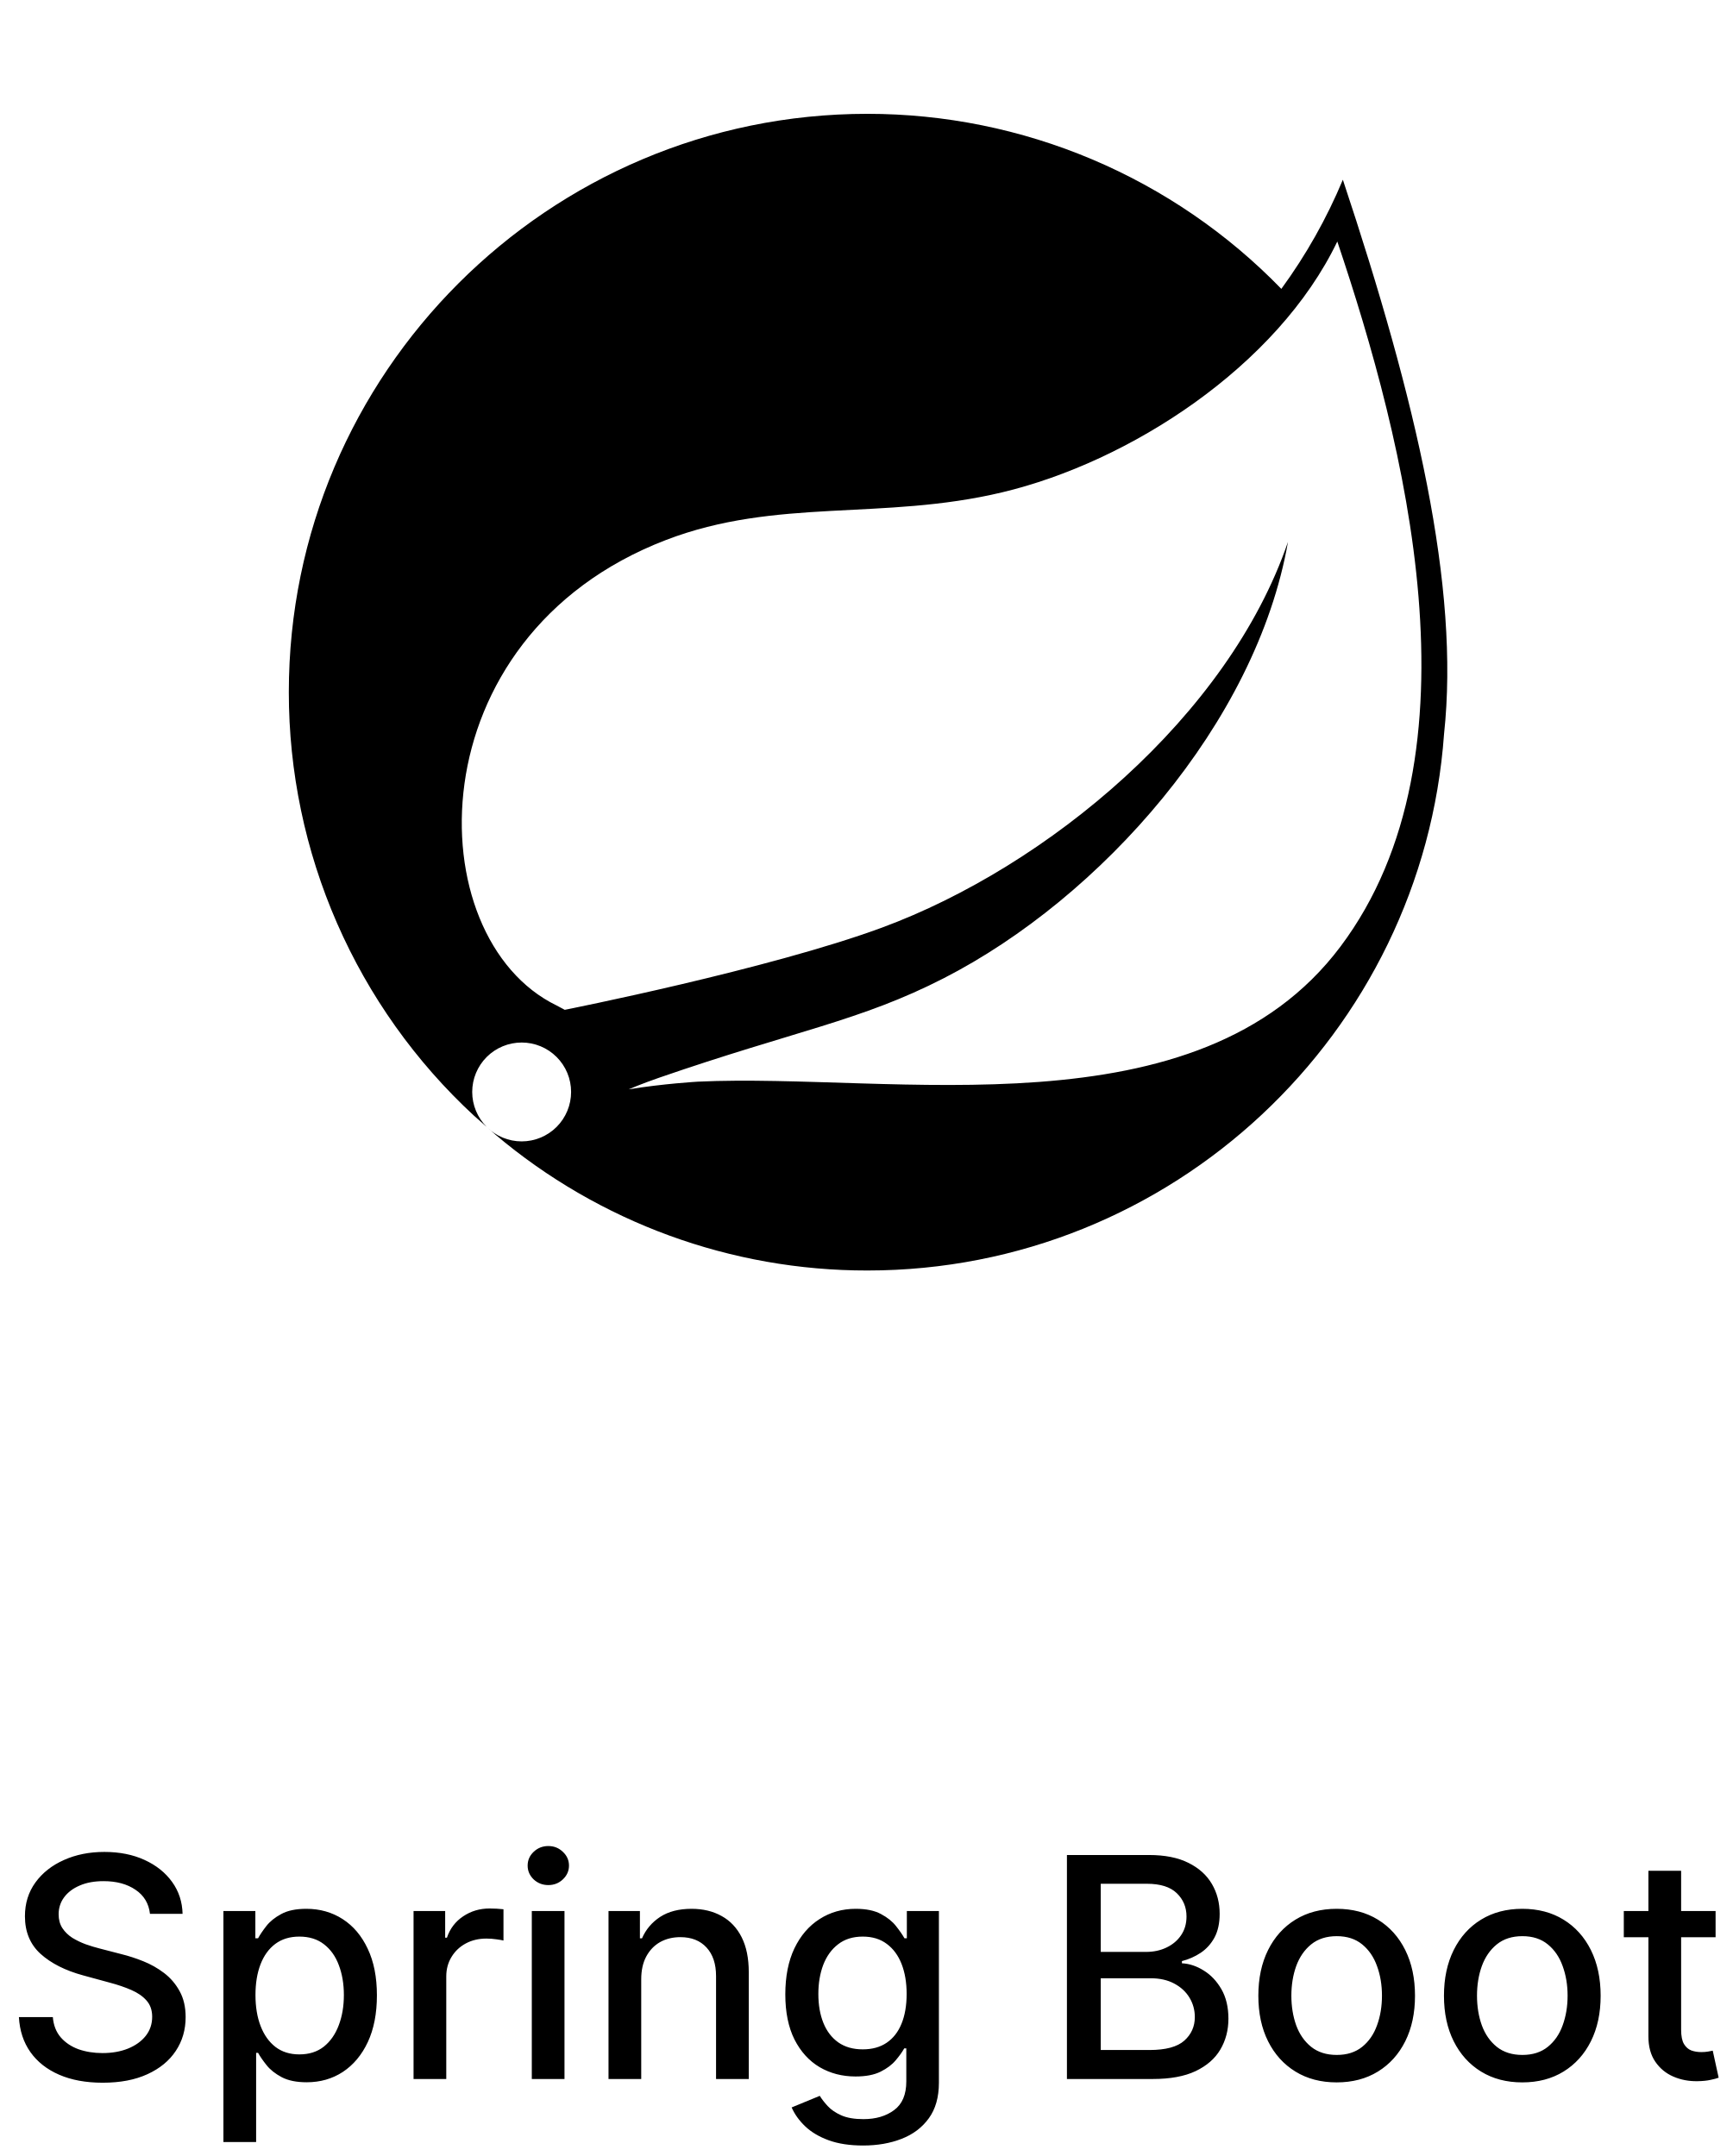
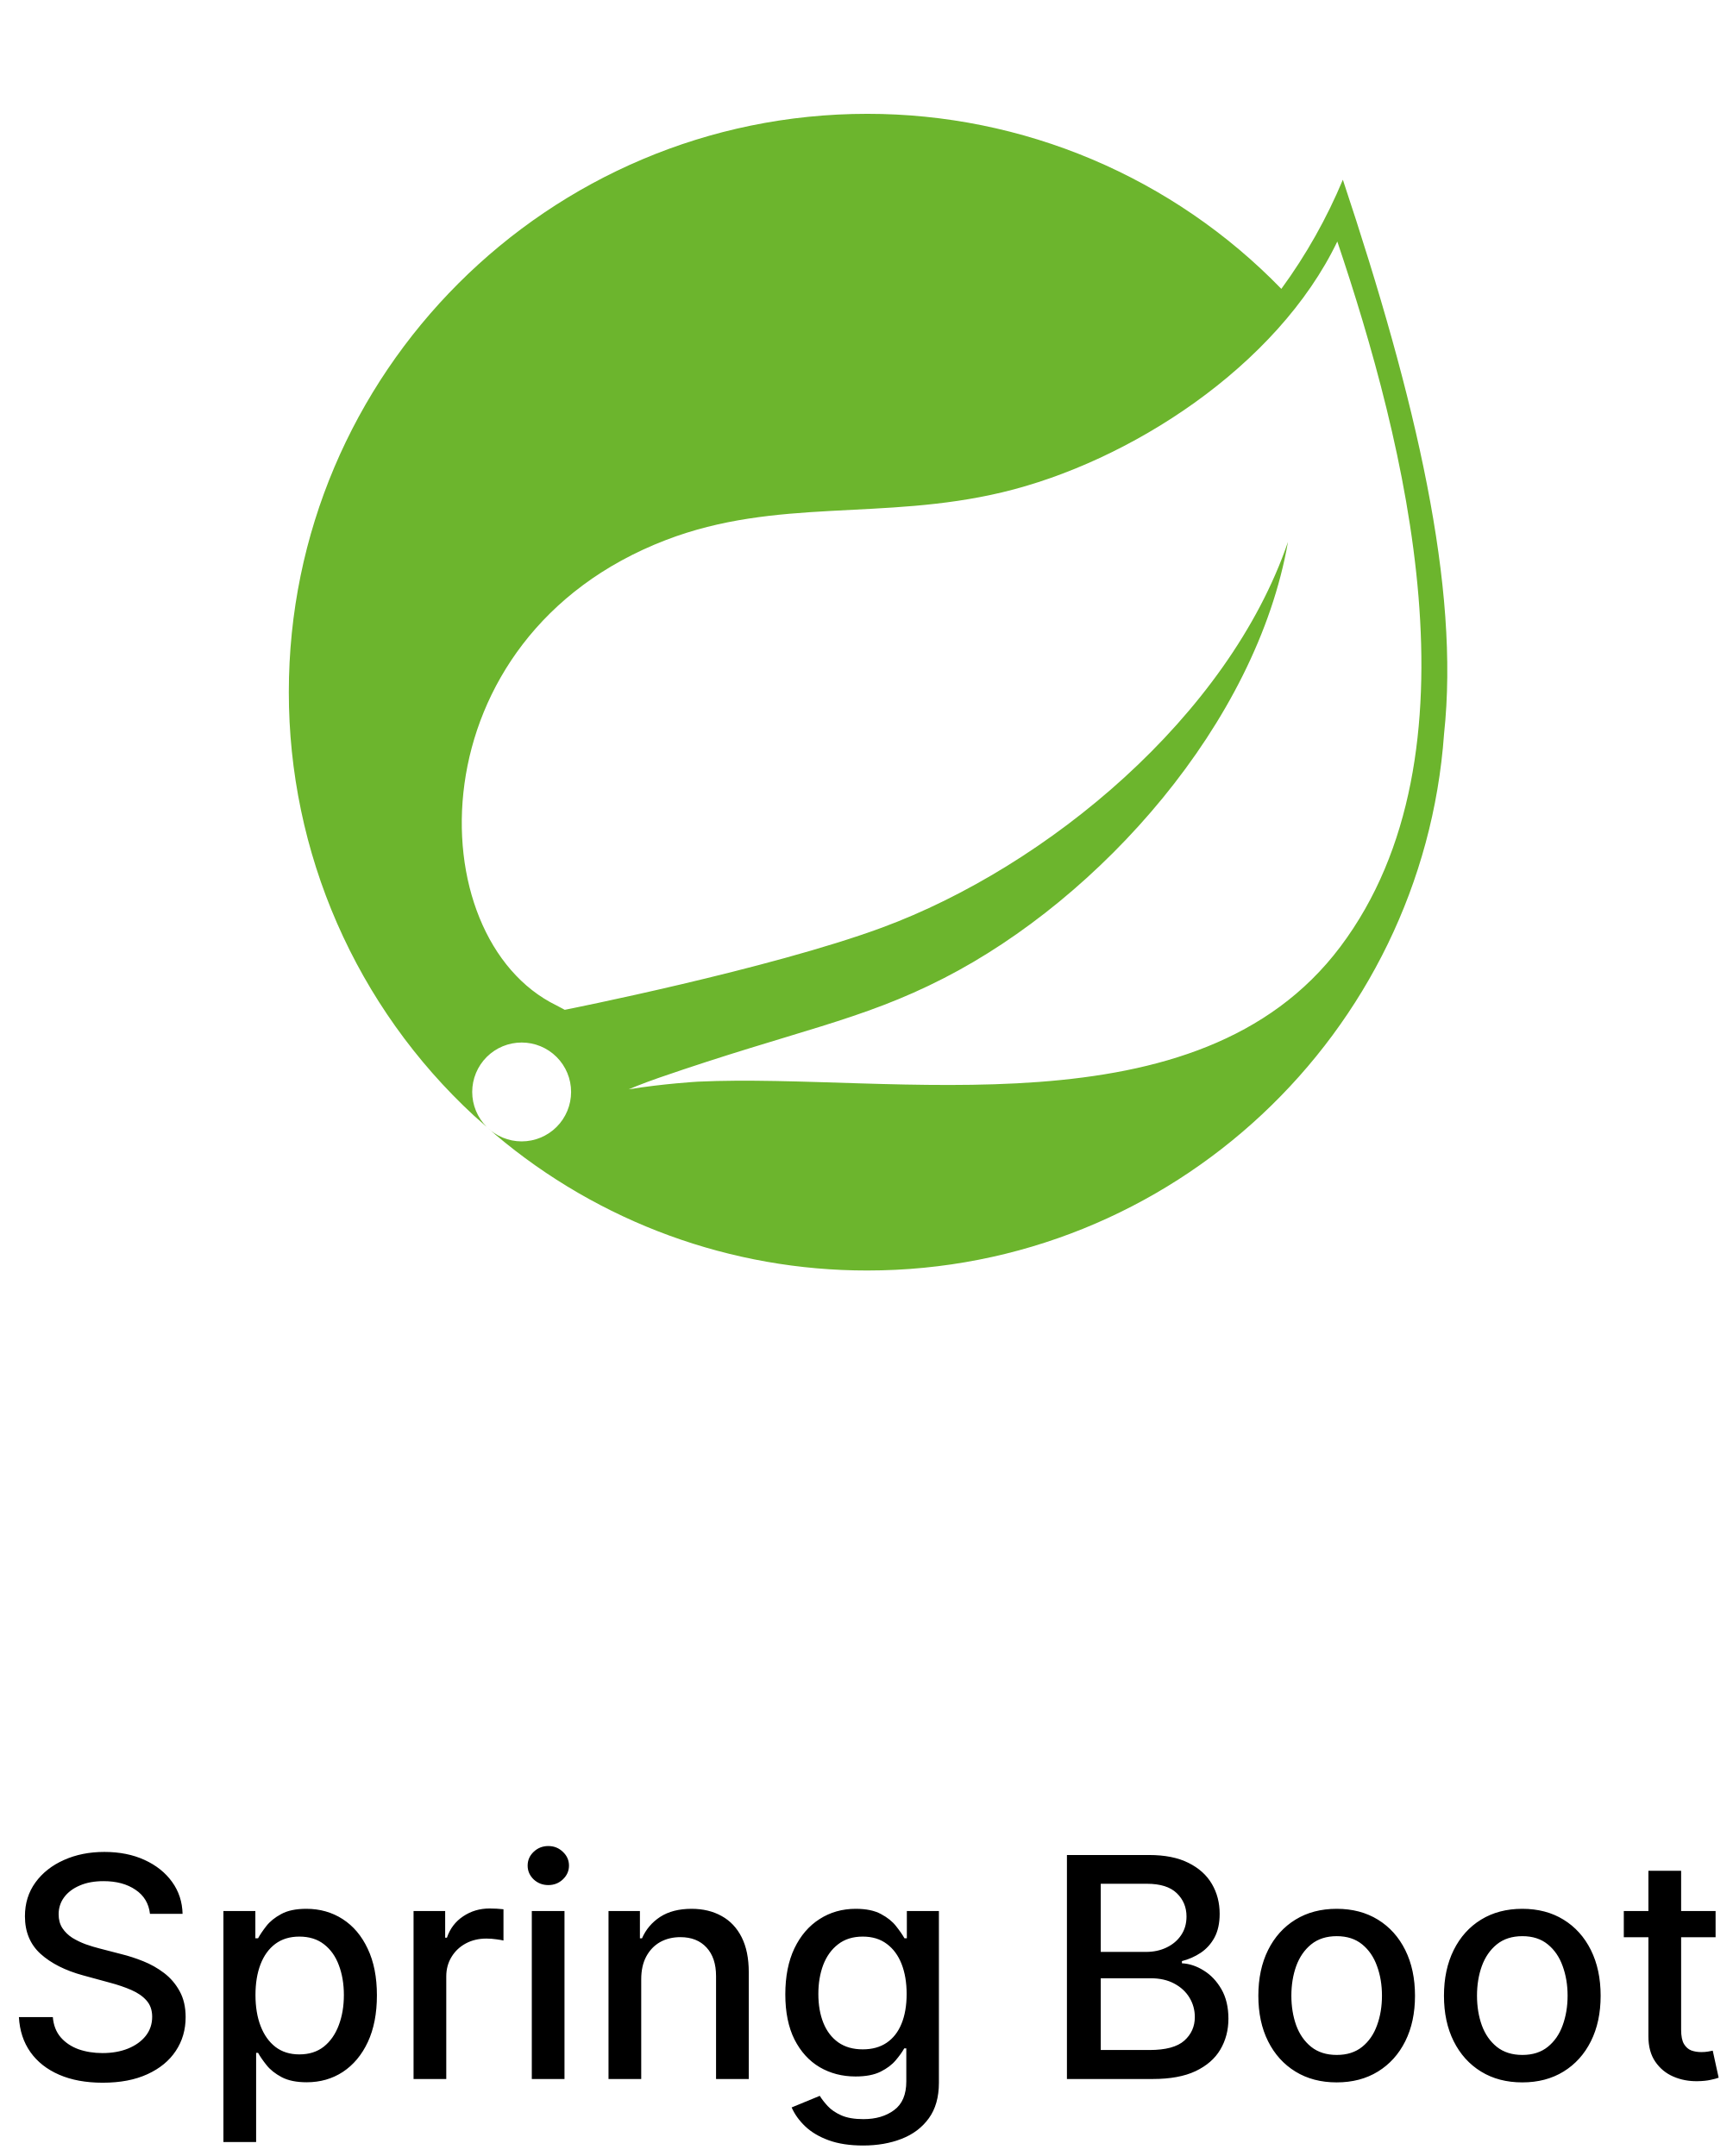
<svg xmlns="http://www.w3.org/2000/svg" width="90" height="112" viewBox="0 0 90 112" fill="none">
  <path d="M7.789 99.421C7.728 98.883 7.478 98.466 7.039 98.171C6.6 97.871 6.047 97.722 5.38 97.722C4.903 97.722 4.49 97.797 4.141 97.949C3.793 98.097 3.522 98.301 3.329 98.562C3.139 98.82 3.045 99.114 3.045 99.443C3.045 99.72 3.109 99.958 3.238 100.159C3.37 100.36 3.543 100.528 3.755 100.665C3.971 100.797 4.202 100.909 4.448 101C4.694 101.087 4.931 101.159 5.158 101.216L6.295 101.511C6.666 101.602 7.047 101.725 7.437 101.881C7.827 102.036 8.189 102.241 8.522 102.494C8.855 102.748 9.124 103.062 9.329 103.438C9.537 103.812 9.641 104.261 9.641 104.784C9.641 105.443 9.471 106.028 9.13 106.54C8.793 107.051 8.302 107.455 7.658 107.75C7.018 108.045 6.244 108.193 5.335 108.193C4.463 108.193 3.71 108.055 3.073 107.778C2.437 107.502 1.939 107.11 1.579 106.602C1.219 106.091 1.02 105.485 0.982 104.784H2.744C2.778 105.205 2.914 105.555 3.153 105.835C3.395 106.112 3.704 106.318 4.079 106.455C4.458 106.587 4.872 106.653 5.323 106.653C5.819 106.653 6.261 106.576 6.647 106.42C7.037 106.261 7.344 106.042 7.567 105.761C7.791 105.477 7.903 105.146 7.903 104.767C7.903 104.422 7.804 104.14 7.607 103.92C7.414 103.701 7.151 103.519 6.817 103.375C6.488 103.231 6.115 103.104 5.698 102.994L4.323 102.619C3.391 102.366 2.653 101.992 2.107 101.5C1.566 101.008 1.295 100.356 1.295 99.546C1.295 98.875 1.477 98.29 1.84 97.79C2.204 97.29 2.696 96.901 3.317 96.625C3.939 96.345 4.639 96.204 5.42 96.204C6.208 96.204 6.903 96.343 7.505 96.619C8.111 96.896 8.588 97.276 8.937 97.761C9.285 98.242 9.467 98.796 9.482 99.421H7.789ZM11.603 111.273V99.273H13.262V100.688H13.404C13.503 100.506 13.645 100.295 13.83 100.057C14.016 99.818 14.273 99.61 14.603 99.432C14.932 99.25 15.368 99.159 15.91 99.159C16.614 99.159 17.243 99.337 17.796 99.693C18.349 100.049 18.783 100.562 19.097 101.233C19.416 101.903 19.575 102.71 19.575 103.653C19.575 104.597 19.417 105.405 19.103 106.08C18.789 106.75 18.357 107.267 17.808 107.631C17.258 107.991 16.631 108.17 15.927 108.17C15.396 108.17 14.963 108.081 14.626 107.903C14.292 107.725 14.031 107.517 13.842 107.278C13.652 107.04 13.506 106.828 13.404 106.642H13.302V111.273H11.603ZM13.268 103.636C13.268 104.25 13.357 104.788 13.535 105.25C13.713 105.712 13.97 106.074 14.307 106.335C14.645 106.593 15.057 106.722 15.546 106.722C16.054 106.722 16.478 106.587 16.819 106.318C17.16 106.045 17.417 105.676 17.592 105.21C17.77 104.744 17.859 104.22 17.859 103.636C17.859 103.061 17.771 102.544 17.597 102.085C17.427 101.627 17.169 101.265 16.825 101C16.484 100.735 16.058 100.602 15.546 100.602C15.054 100.602 14.637 100.729 14.296 100.983C13.959 101.237 13.703 101.591 13.529 102.045C13.355 102.5 13.268 103.03 13.268 103.636ZM21.478 108V99.273H23.12V100.659H23.211C23.37 100.189 23.65 99.82 24.052 99.551C24.457 99.278 24.916 99.142 25.427 99.142C25.533 99.142 25.658 99.146 25.802 99.153C25.95 99.161 26.065 99.171 26.148 99.182V100.807C26.08 100.788 25.959 100.767 25.785 100.744C25.611 100.718 25.436 100.705 25.262 100.705C24.861 100.705 24.503 100.79 24.188 100.96C23.878 101.127 23.631 101.36 23.45 101.659C23.268 101.955 23.177 102.292 23.177 102.67V108H21.478ZM27.619 108V99.273H29.317V108H27.619ZM28.477 97.926C28.181 97.926 27.927 97.828 27.715 97.631C27.507 97.43 27.403 97.191 27.403 96.915C27.403 96.635 27.507 96.396 27.715 96.199C27.927 95.998 28.181 95.898 28.477 95.898C28.772 95.898 29.024 95.998 29.232 96.199C29.444 96.396 29.55 96.635 29.55 96.915C29.55 97.191 29.444 97.43 29.232 97.631C29.024 97.828 28.772 97.926 28.477 97.926ZM33.302 102.818V108H31.603V99.273H33.234V100.693H33.342C33.542 100.231 33.857 99.86 34.285 99.579C34.717 99.299 35.26 99.159 35.916 99.159C36.51 99.159 37.031 99.284 37.478 99.534C37.925 99.78 38.272 100.148 38.518 100.636C38.764 101.125 38.887 101.729 38.887 102.449V108H37.188V102.653C37.188 102.021 37.023 101.527 36.694 101.17C36.364 100.811 35.912 100.631 35.336 100.631C34.942 100.631 34.592 100.716 34.285 100.886C33.982 101.057 33.741 101.307 33.563 101.636C33.389 101.962 33.302 102.356 33.302 102.818ZM44.825 111.455C44.131 111.455 43.535 111.364 43.035 111.182C42.539 111 42.133 110.759 41.819 110.46C41.505 110.161 41.27 109.833 41.114 109.477L42.575 108.875C42.677 109.042 42.813 109.218 42.984 109.403C43.158 109.593 43.393 109.754 43.688 109.886C43.987 110.019 44.372 110.085 44.842 110.085C45.486 110.085 46.018 109.928 46.438 109.614C46.859 109.303 47.069 108.807 47.069 108.125V106.409H46.961C46.859 106.595 46.711 106.801 46.518 107.028C46.328 107.256 46.067 107.453 45.734 107.619C45.4 107.786 44.967 107.869 44.432 107.869C43.743 107.869 43.122 107.708 42.569 107.386C42.02 107.061 41.584 106.581 41.262 105.949C40.944 105.312 40.785 104.53 40.785 103.602C40.785 102.674 40.942 101.879 41.256 101.216C41.575 100.553 42.01 100.045 42.563 99.693C43.116 99.337 43.743 99.159 44.444 99.159C44.986 99.159 45.423 99.25 45.756 99.432C46.09 99.61 46.349 99.818 46.535 100.057C46.724 100.295 46.87 100.506 46.972 100.688H47.097V99.273H48.762V108.193C48.762 108.943 48.588 109.559 48.239 110.04C47.891 110.521 47.419 110.877 46.825 111.108C46.234 111.339 45.567 111.455 44.825 111.455ZM44.807 106.46C45.296 106.46 45.709 106.347 46.046 106.119C46.387 105.888 46.645 105.559 46.819 105.131C46.997 104.699 47.086 104.182 47.086 103.58C47.086 102.992 46.999 102.475 46.825 102.028C46.65 101.581 46.395 101.233 46.057 100.983C45.72 100.729 45.304 100.602 44.807 100.602C44.296 100.602 43.87 100.735 43.529 101C43.188 101.261 42.931 101.617 42.756 102.068C42.586 102.519 42.501 103.023 42.501 103.58C42.501 104.152 42.588 104.653 42.762 105.085C42.936 105.517 43.194 105.854 43.535 106.097C43.88 106.339 44.304 106.46 44.807 106.46ZM55.411 108V96.364H59.673C60.498 96.364 61.182 96.5 61.724 96.773C62.265 97.042 62.671 97.407 62.94 97.869C63.209 98.328 63.343 98.845 63.343 99.421C63.343 99.905 63.254 100.314 63.076 100.648C62.898 100.977 62.659 101.242 62.36 101.443C62.065 101.64 61.739 101.784 61.383 101.875V101.989C61.769 102.008 62.146 102.133 62.514 102.364C62.885 102.591 63.191 102.915 63.434 103.335C63.676 103.756 63.798 104.267 63.798 104.869C63.798 105.464 63.657 105.998 63.377 106.472C63.101 106.941 62.673 107.314 62.093 107.591C61.514 107.864 60.773 108 59.871 108H55.411ZM57.167 106.494H59.701C60.542 106.494 61.144 106.331 61.508 106.006C61.871 105.68 62.053 105.273 62.053 104.784C62.053 104.417 61.961 104.08 61.775 103.773C61.589 103.466 61.324 103.222 60.979 103.04C60.639 102.858 60.233 102.767 59.764 102.767H57.167V106.494ZM57.167 101.398H59.519C59.913 101.398 60.267 101.322 60.582 101.17C60.9 101.019 61.152 100.807 61.337 100.534C61.527 100.258 61.621 99.932 61.621 99.557C61.621 99.076 61.453 98.672 61.116 98.347C60.779 98.021 60.262 97.858 59.565 97.858H57.167V101.398ZM69.42 108.176C68.602 108.176 67.888 107.989 67.278 107.614C66.668 107.239 66.194 106.714 65.857 106.04C65.52 105.366 65.352 104.578 65.352 103.676C65.352 102.771 65.52 101.979 65.857 101.301C66.194 100.623 66.668 100.097 67.278 99.722C67.888 99.347 68.602 99.159 69.42 99.159C70.238 99.159 70.952 99.347 71.562 99.722C72.172 100.097 72.645 100.623 72.982 101.301C73.319 101.979 73.488 102.771 73.488 103.676C73.488 104.578 73.319 105.366 72.982 106.04C72.645 106.714 72.172 107.239 71.562 107.614C70.952 107.989 70.238 108.176 69.42 108.176ZM69.425 106.75C69.956 106.75 70.395 106.61 70.744 106.33C71.092 106.049 71.35 105.676 71.516 105.21C71.687 104.744 71.772 104.231 71.772 103.67C71.772 103.114 71.687 102.602 71.516 102.136C71.35 101.667 71.092 101.29 70.744 101.006C70.395 100.722 69.956 100.58 69.425 100.58C68.891 100.58 68.448 100.722 68.096 101.006C67.747 101.29 67.488 101.667 67.317 102.136C67.151 102.602 67.067 103.114 67.067 103.67C67.067 104.231 67.151 104.744 67.317 105.21C67.488 105.676 67.747 106.049 68.096 106.33C68.448 106.61 68.891 106.75 69.425 106.75ZM79.06 108.176C78.242 108.176 77.528 107.989 76.918 107.614C76.308 107.239 75.835 106.714 75.498 106.04C75.161 105.366 74.992 104.578 74.992 103.676C74.992 102.771 75.161 101.979 75.498 101.301C75.835 100.623 76.308 100.097 76.918 99.722C77.528 99.347 78.242 99.159 79.06 99.159C79.879 99.159 80.593 99.347 81.202 99.722C81.812 100.097 82.286 100.623 82.623 101.301C82.96 101.979 83.129 102.771 83.129 103.676C83.129 104.578 82.96 105.366 82.623 106.04C82.286 106.714 81.812 107.239 81.202 107.614C80.593 107.989 79.879 108.176 79.06 108.176ZM79.066 106.75C79.596 106.75 80.036 106.61 80.384 106.33C80.733 106.049 80.99 105.676 81.157 105.21C81.327 104.744 81.413 104.231 81.413 103.67C81.413 103.114 81.327 102.602 81.157 102.136C80.99 101.667 80.733 101.29 80.384 101.006C80.036 100.722 79.596 100.58 79.066 100.58C78.532 100.58 78.089 100.722 77.737 101.006C77.388 101.29 77.129 101.667 76.958 102.136C76.791 102.602 76.708 103.114 76.708 103.67C76.708 104.231 76.791 104.744 76.958 105.21C77.129 105.676 77.388 106.049 77.737 106.33C78.089 106.61 78.532 106.75 79.066 106.75ZM89.099 99.273V100.636H84.332V99.273H89.099ZM85.61 97.182H87.309V105.438C87.309 105.767 87.358 106.015 87.457 106.182C87.555 106.345 87.682 106.456 87.837 106.517C87.996 106.574 88.169 106.602 88.354 106.602C88.491 106.602 88.61 106.593 88.712 106.574C88.815 106.555 88.894 106.54 88.951 106.528L89.258 107.932C89.159 107.97 89.019 108.008 88.837 108.045C88.656 108.087 88.428 108.11 88.156 108.114C87.709 108.121 87.292 108.042 86.906 107.875C86.519 107.708 86.207 107.451 85.968 107.102C85.729 106.754 85.61 106.316 85.61 105.79V97.182Z" fill="black" />
-   <path d="M69.615 49.176C62.208 59.043 46.392 55.713 36.249 56.19C36.249 56.19 34.452 56.292 32.646 56.589C32.646 56.589 33.33 56.298 34.203 55.995C41.325 53.532 44.691 53.037 49.02 50.814C57.15 46.65 65.244 37.575 66.891 28.149C63.795 37.215 54.381 45.018 45.81 48.186C39.945 50.352 29.334 52.458 29.331 52.458C29.187 52.384 29.044 52.308 28.902 52.23C21.687 48.72 21.477 33.09 34.584 28.053C40.332 25.845 45.825 27.057 52.038 25.578C58.662 24.003 66.336 19.038 69.453 12.546C72.948 22.92 77.148 39.144 69.615 49.176ZM69.741 9.336C68.903 11.345 67.831 13.248 66.546 15.006C63.754 12.128 60.411 9.84 56.718 8.278C53.025 6.716 49.055 5.912 45.045 5.913C28.476 5.913 15 19.389 15 35.955C14.998 40.087 15.851 44.175 17.506 47.962C19.161 51.748 21.581 55.151 24.615 57.957L25.275 58.539C24.794 58.057 24.524 57.404 24.524 56.723C24.525 56.042 24.796 55.389 25.277 54.908C25.759 54.427 26.412 54.157 27.093 54.157C27.774 54.157 28.427 54.427 28.908 54.909C29.39 55.39 29.66 56.043 29.66 56.724C29.66 57.405 29.39 58.058 28.909 58.54C28.428 59.021 27.775 59.292 27.094 59.293C26.413 59.293 25.76 59.023 25.278 58.542L25.725 58.938C31.126 63.504 37.972 66.007 45.045 66C60.879 66 73.884 53.676 74.997 38.124C75.819 30.507 73.569 20.835 69.741 9.336Z" fill="black" />
+   <path d="M69.615 49.176C62.208 59.043 46.392 55.713 36.249 56.19C36.249 56.19 34.452 56.292 32.646 56.589C32.646 56.589 33.33 56.298 34.203 55.995C41.325 53.532 44.691 53.037 49.02 50.814C57.15 46.65 65.244 37.575 66.891 28.149C63.795 37.215 54.381 45.018 45.81 48.186C39.945 50.352 29.334 52.458 29.331 52.458C29.187 52.384 29.044 52.308 28.902 52.23C21.687 48.72 21.477 33.09 34.584 28.053C40.332 25.845 45.825 27.057 52.038 25.578C58.662 24.003 66.336 19.038 69.453 12.546C72.948 22.92 77.148 39.144 69.615 49.176ZM69.741 9.336C68.903 11.345 67.831 13.248 66.546 15.006C63.754 12.128 60.411 9.84 56.718 8.278C53.025 6.716 49.055 5.912 45.045 5.913C28.476 5.913 15 19.389 15 35.955C14.998 40.087 15.851 44.175 17.506 47.962C19.161 51.748 21.581 55.151 24.615 57.957L25.275 58.539C24.794 58.057 24.524 57.404 24.524 56.723C24.525 56.042 24.796 55.389 25.277 54.908C25.759 54.427 26.412 54.157 27.093 54.157C27.774 54.157 28.427 54.427 28.908 54.909C29.39 55.39 29.66 56.043 29.66 56.724C29.66 57.405 29.39 58.058 28.909 58.54C28.428 59.021 27.775 59.292 27.094 59.293C26.413 59.293 25.76 59.023 25.278 58.542L25.725 58.938C31.126 63.504 37.972 66.007 45.045 66C60.879 66 73.884 53.676 74.997 38.124C75.819 30.507 73.569 20.835 69.741 9.336Z" fill="#6cb52d" />
</svg>
